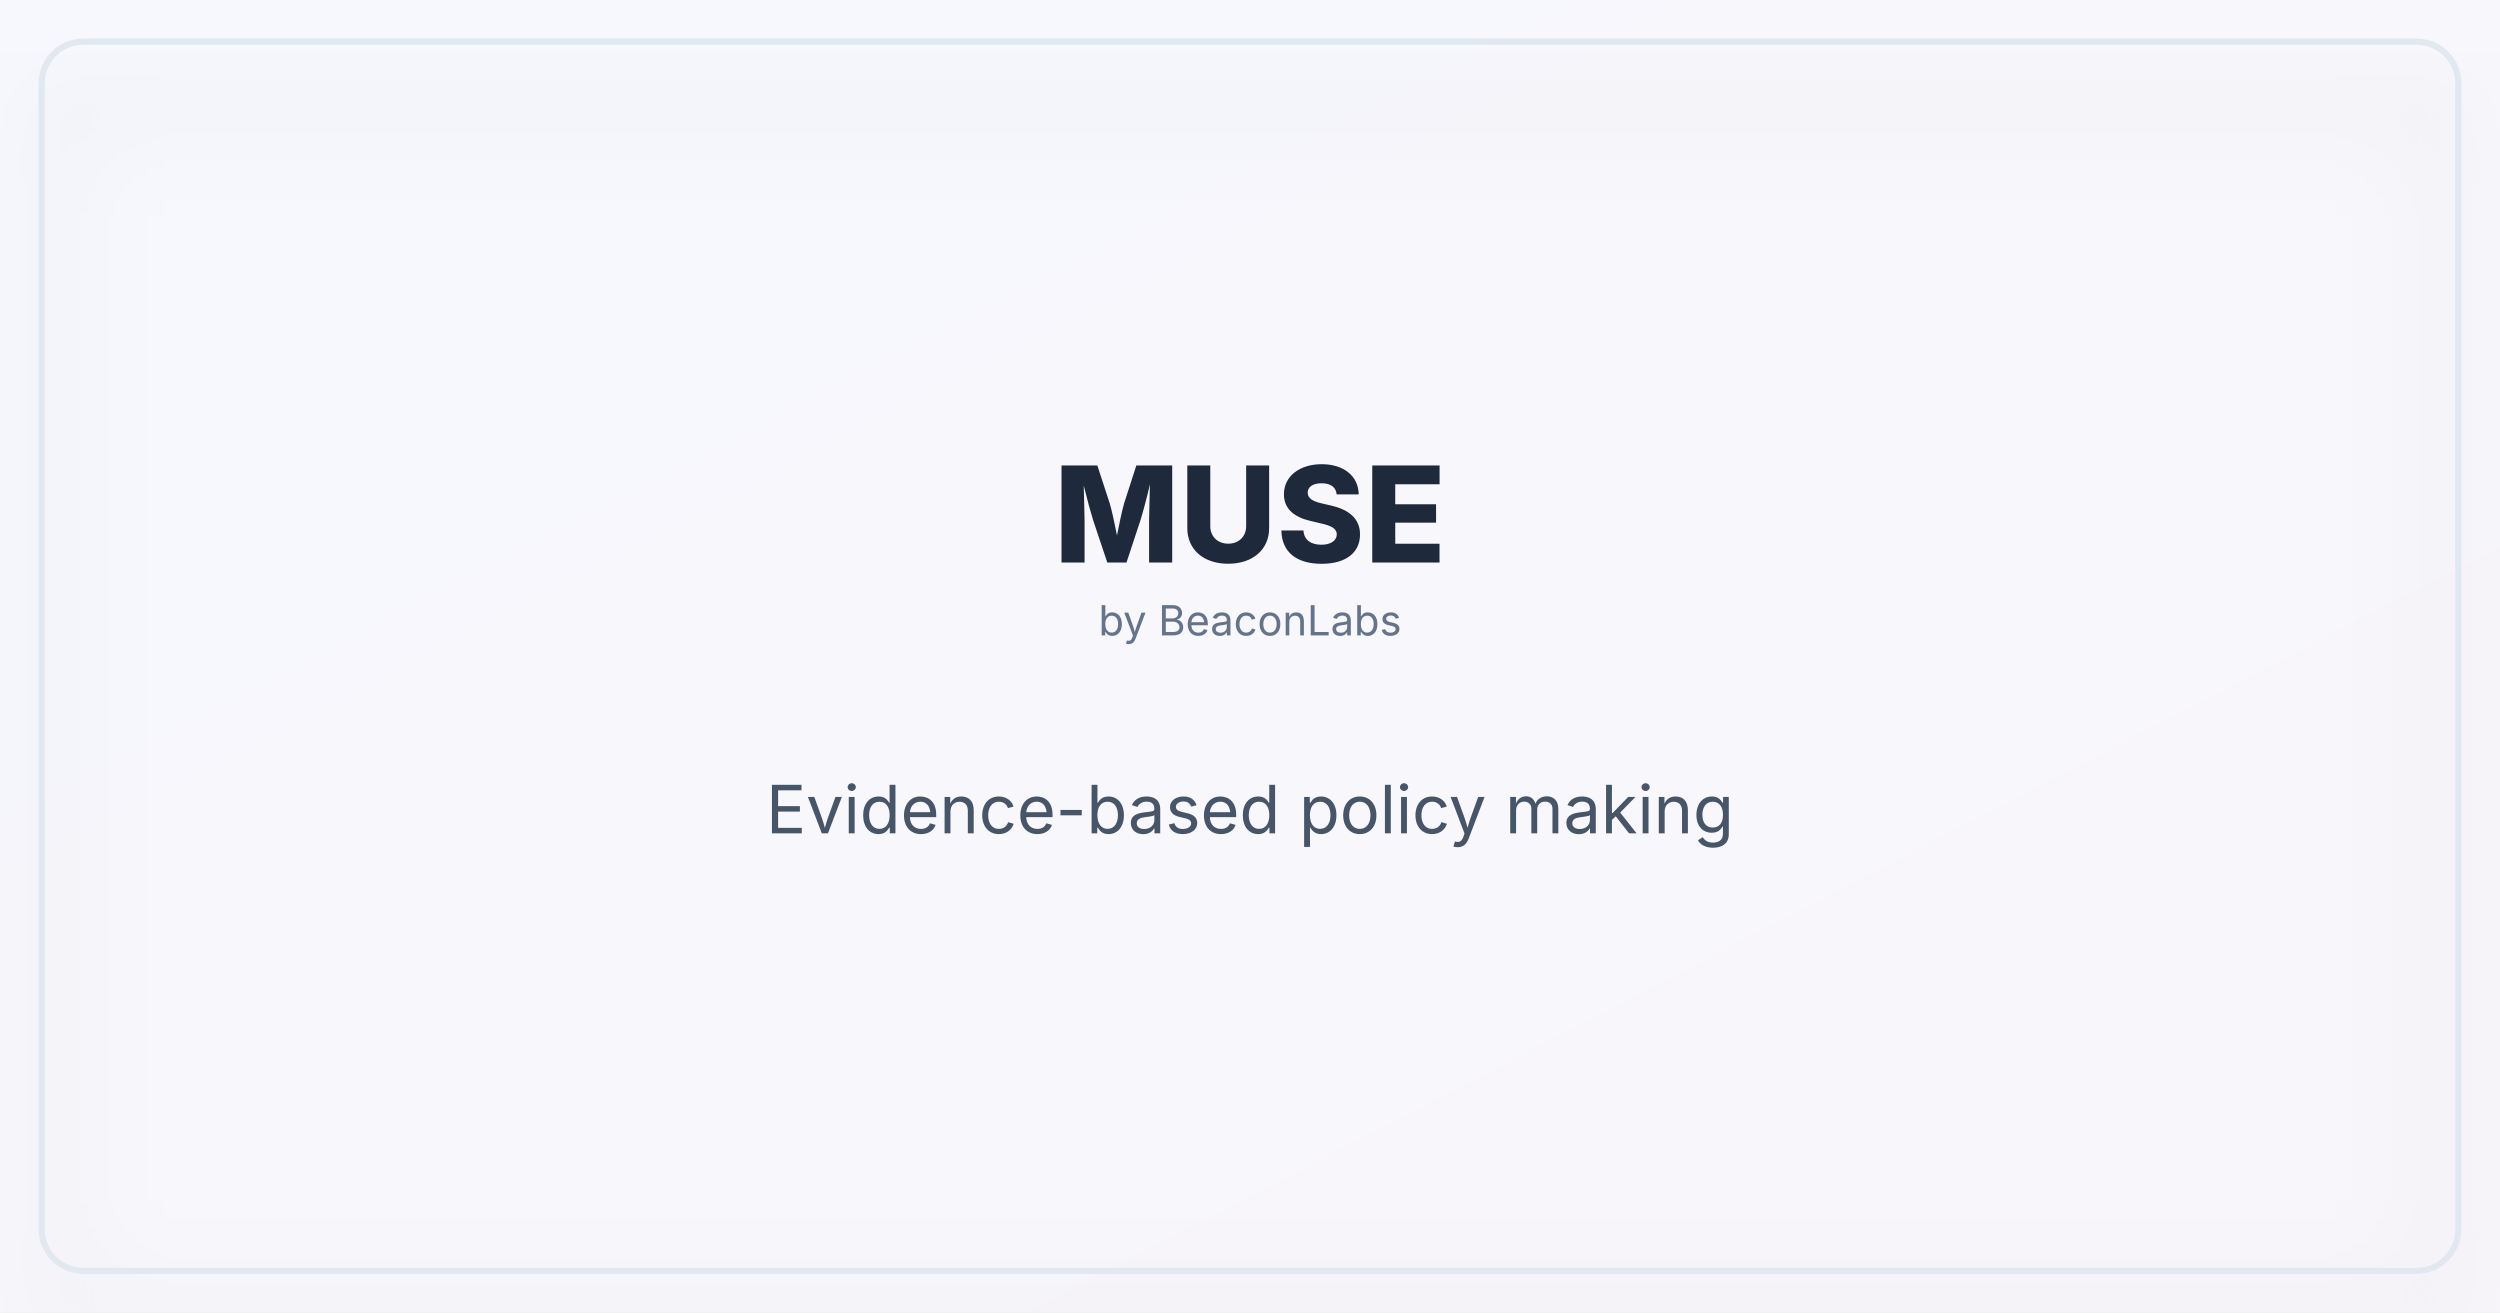
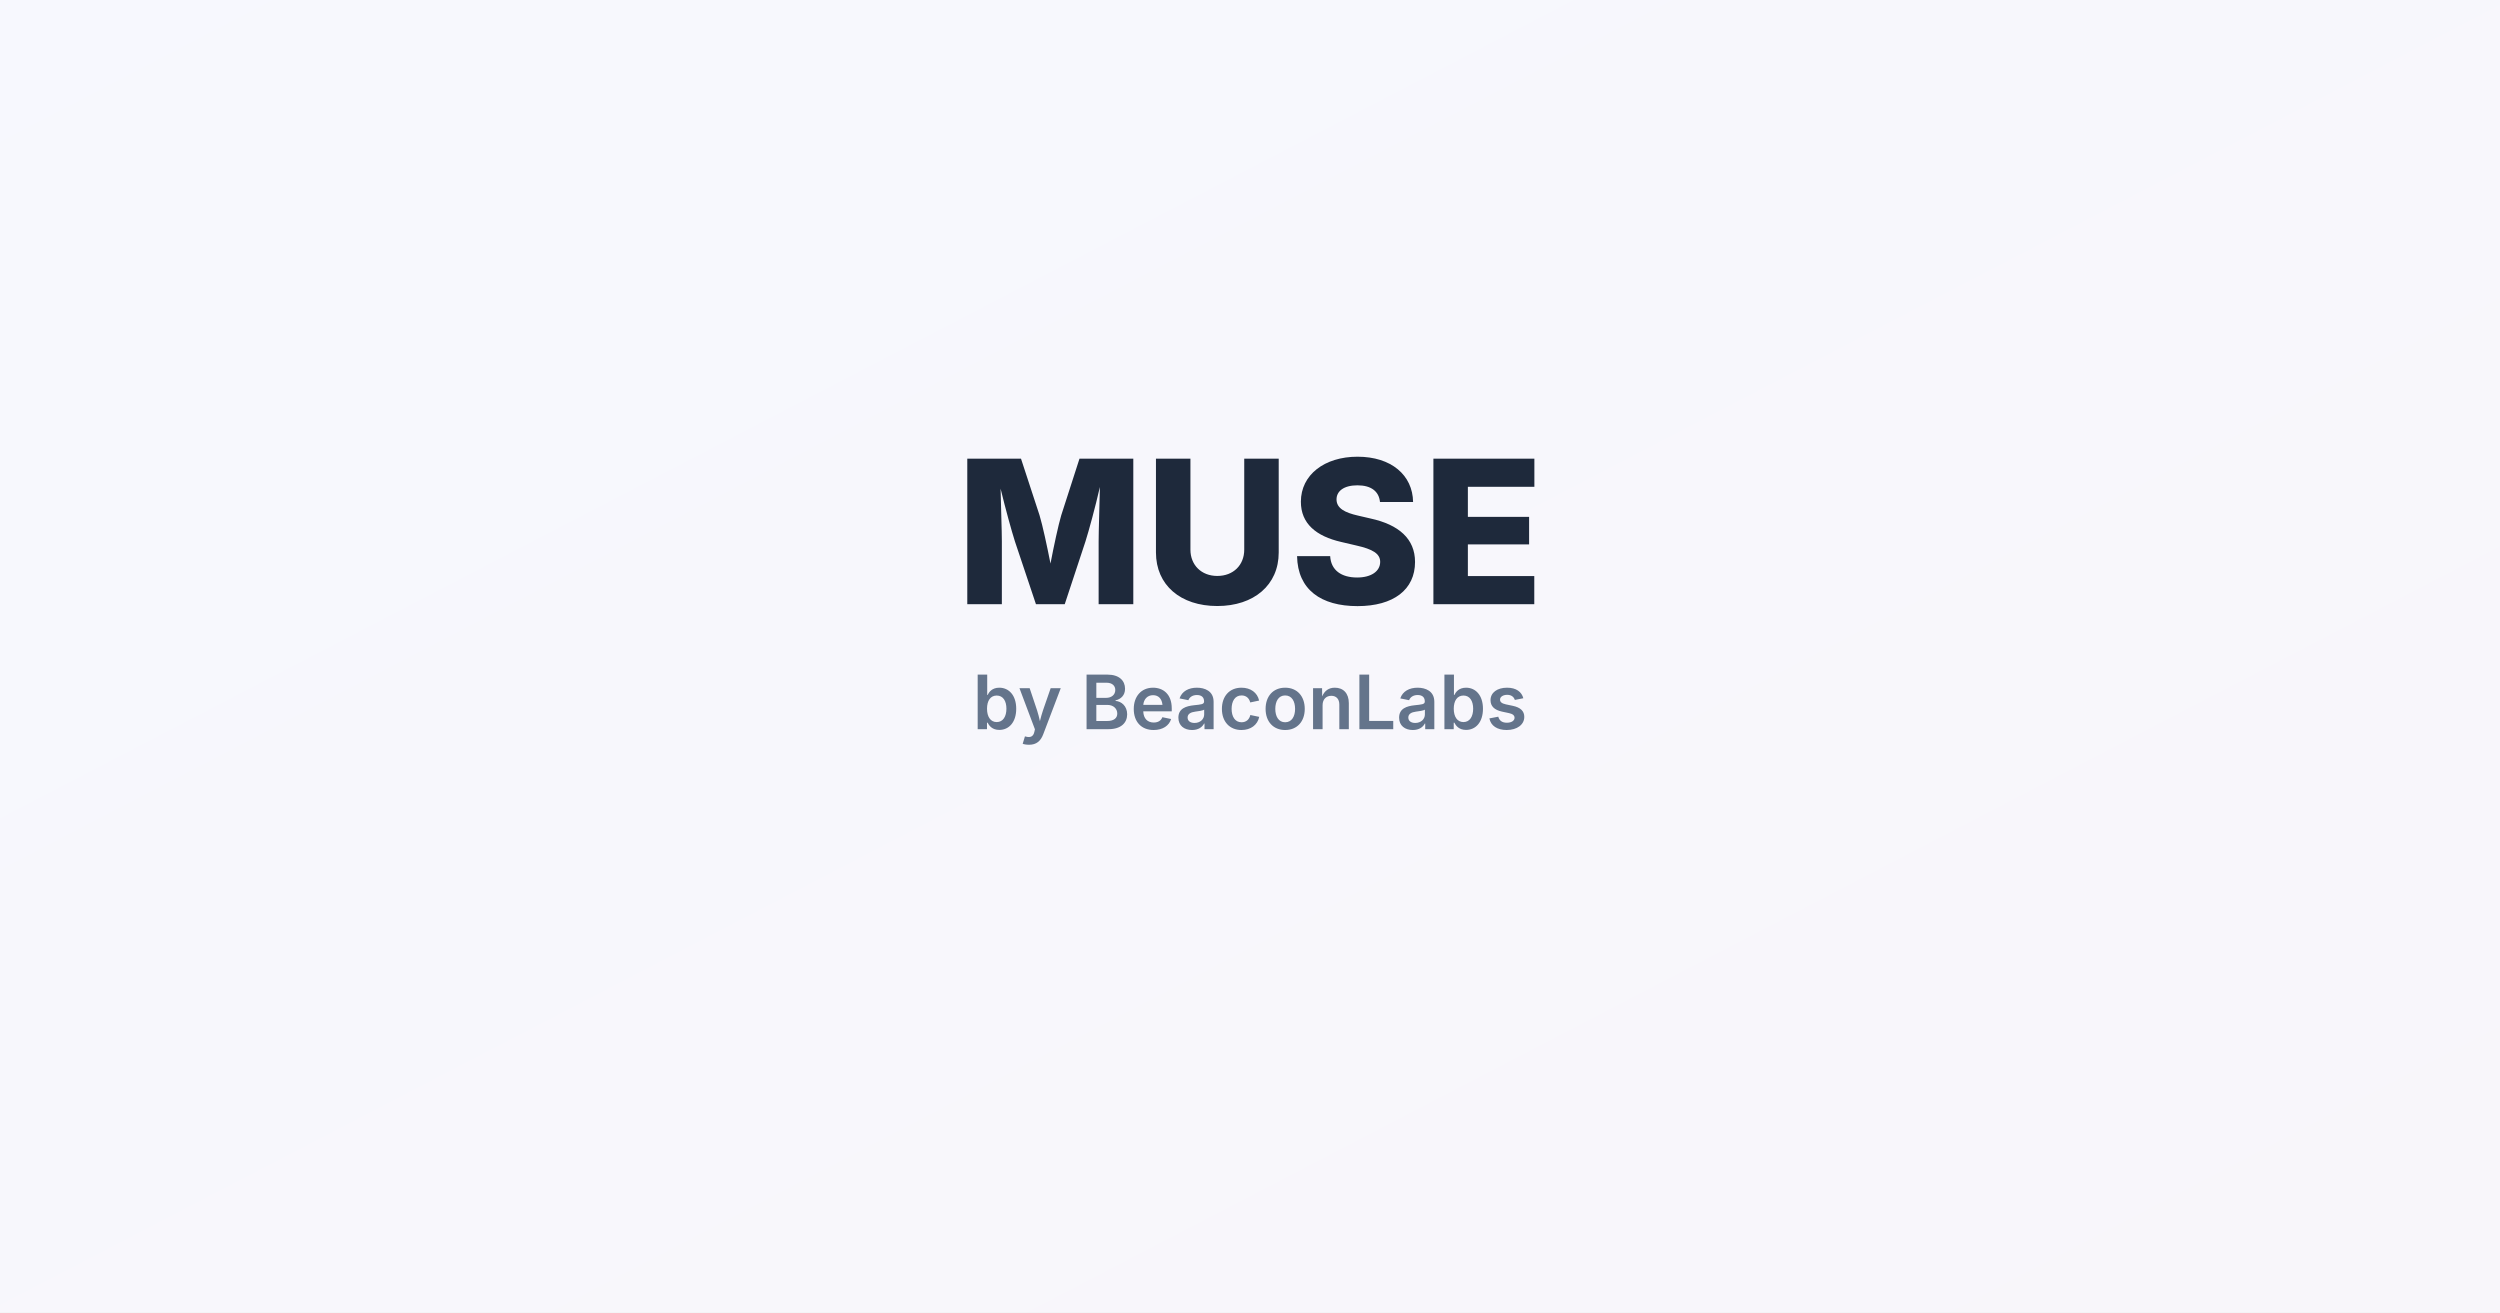
<svg xmlns="http://www.w3.org/2000/svg" width="1200" height="630" viewBox="0 0 1200 630">
  <rect width="1200" height="630" fill="white" />
  <defs>
    <linearGradient id="bgGradient" x1="0%" y1="0%" x2="100%" y2="100%">
      <stop offset="0%" style="stop-color:#667eea;stop-opacity:0.05" />
      <stop offset="100%" style="stop-color:#764ba2;stop-opacity:0.05" />
    </linearGradient>
    <filter id="shadow" x="-50%" y="-50%" width="200%" height="200%">
      <feDropShadow dx="0" dy="25" stdDeviation="25" flood-color="rgba(0,0,0,0.25)" />
    </filter>
  </defs>
  <rect width="1200" height="630" fill="url(#bgGradient)" />
-   <rect x="20" y="20" width="1160" height="590" rx="20" fill="none" stroke="#e2e8f0" stroke-width="3" filter="url(#shadow)" />
-   <text x="600" y="270" font-family="Inter, system-ui, sans-serif" font-size="64" font-weight="800" fill="#1e293b" text-anchor="middle">MUSE</text>
-   <text x="600" y="305" font-family="Inter, system-ui, sans-serif" font-size="20" fill="#64748b" text-anchor="middle">by BeaconLabs</text>
-   <text x="600" y="400" font-family="Inter, system-ui, sans-serif" font-size="32" fill="#475569" text-anchor="middle">Evidence-based policy making</text>
+   <text x="600" y="290" font-family="Inter, system-ui, sans-serif" font-size="96" font-weight="800" fill="#1e293b" text-anchor="middle">MUSE</text>
+   <text x="600" y="350" font-family="Inter, system-ui, sans-serif" font-size="36" font-weight="600" fill="#64748b" text-anchor="middle">by BeaconLabs</text>
</svg>
